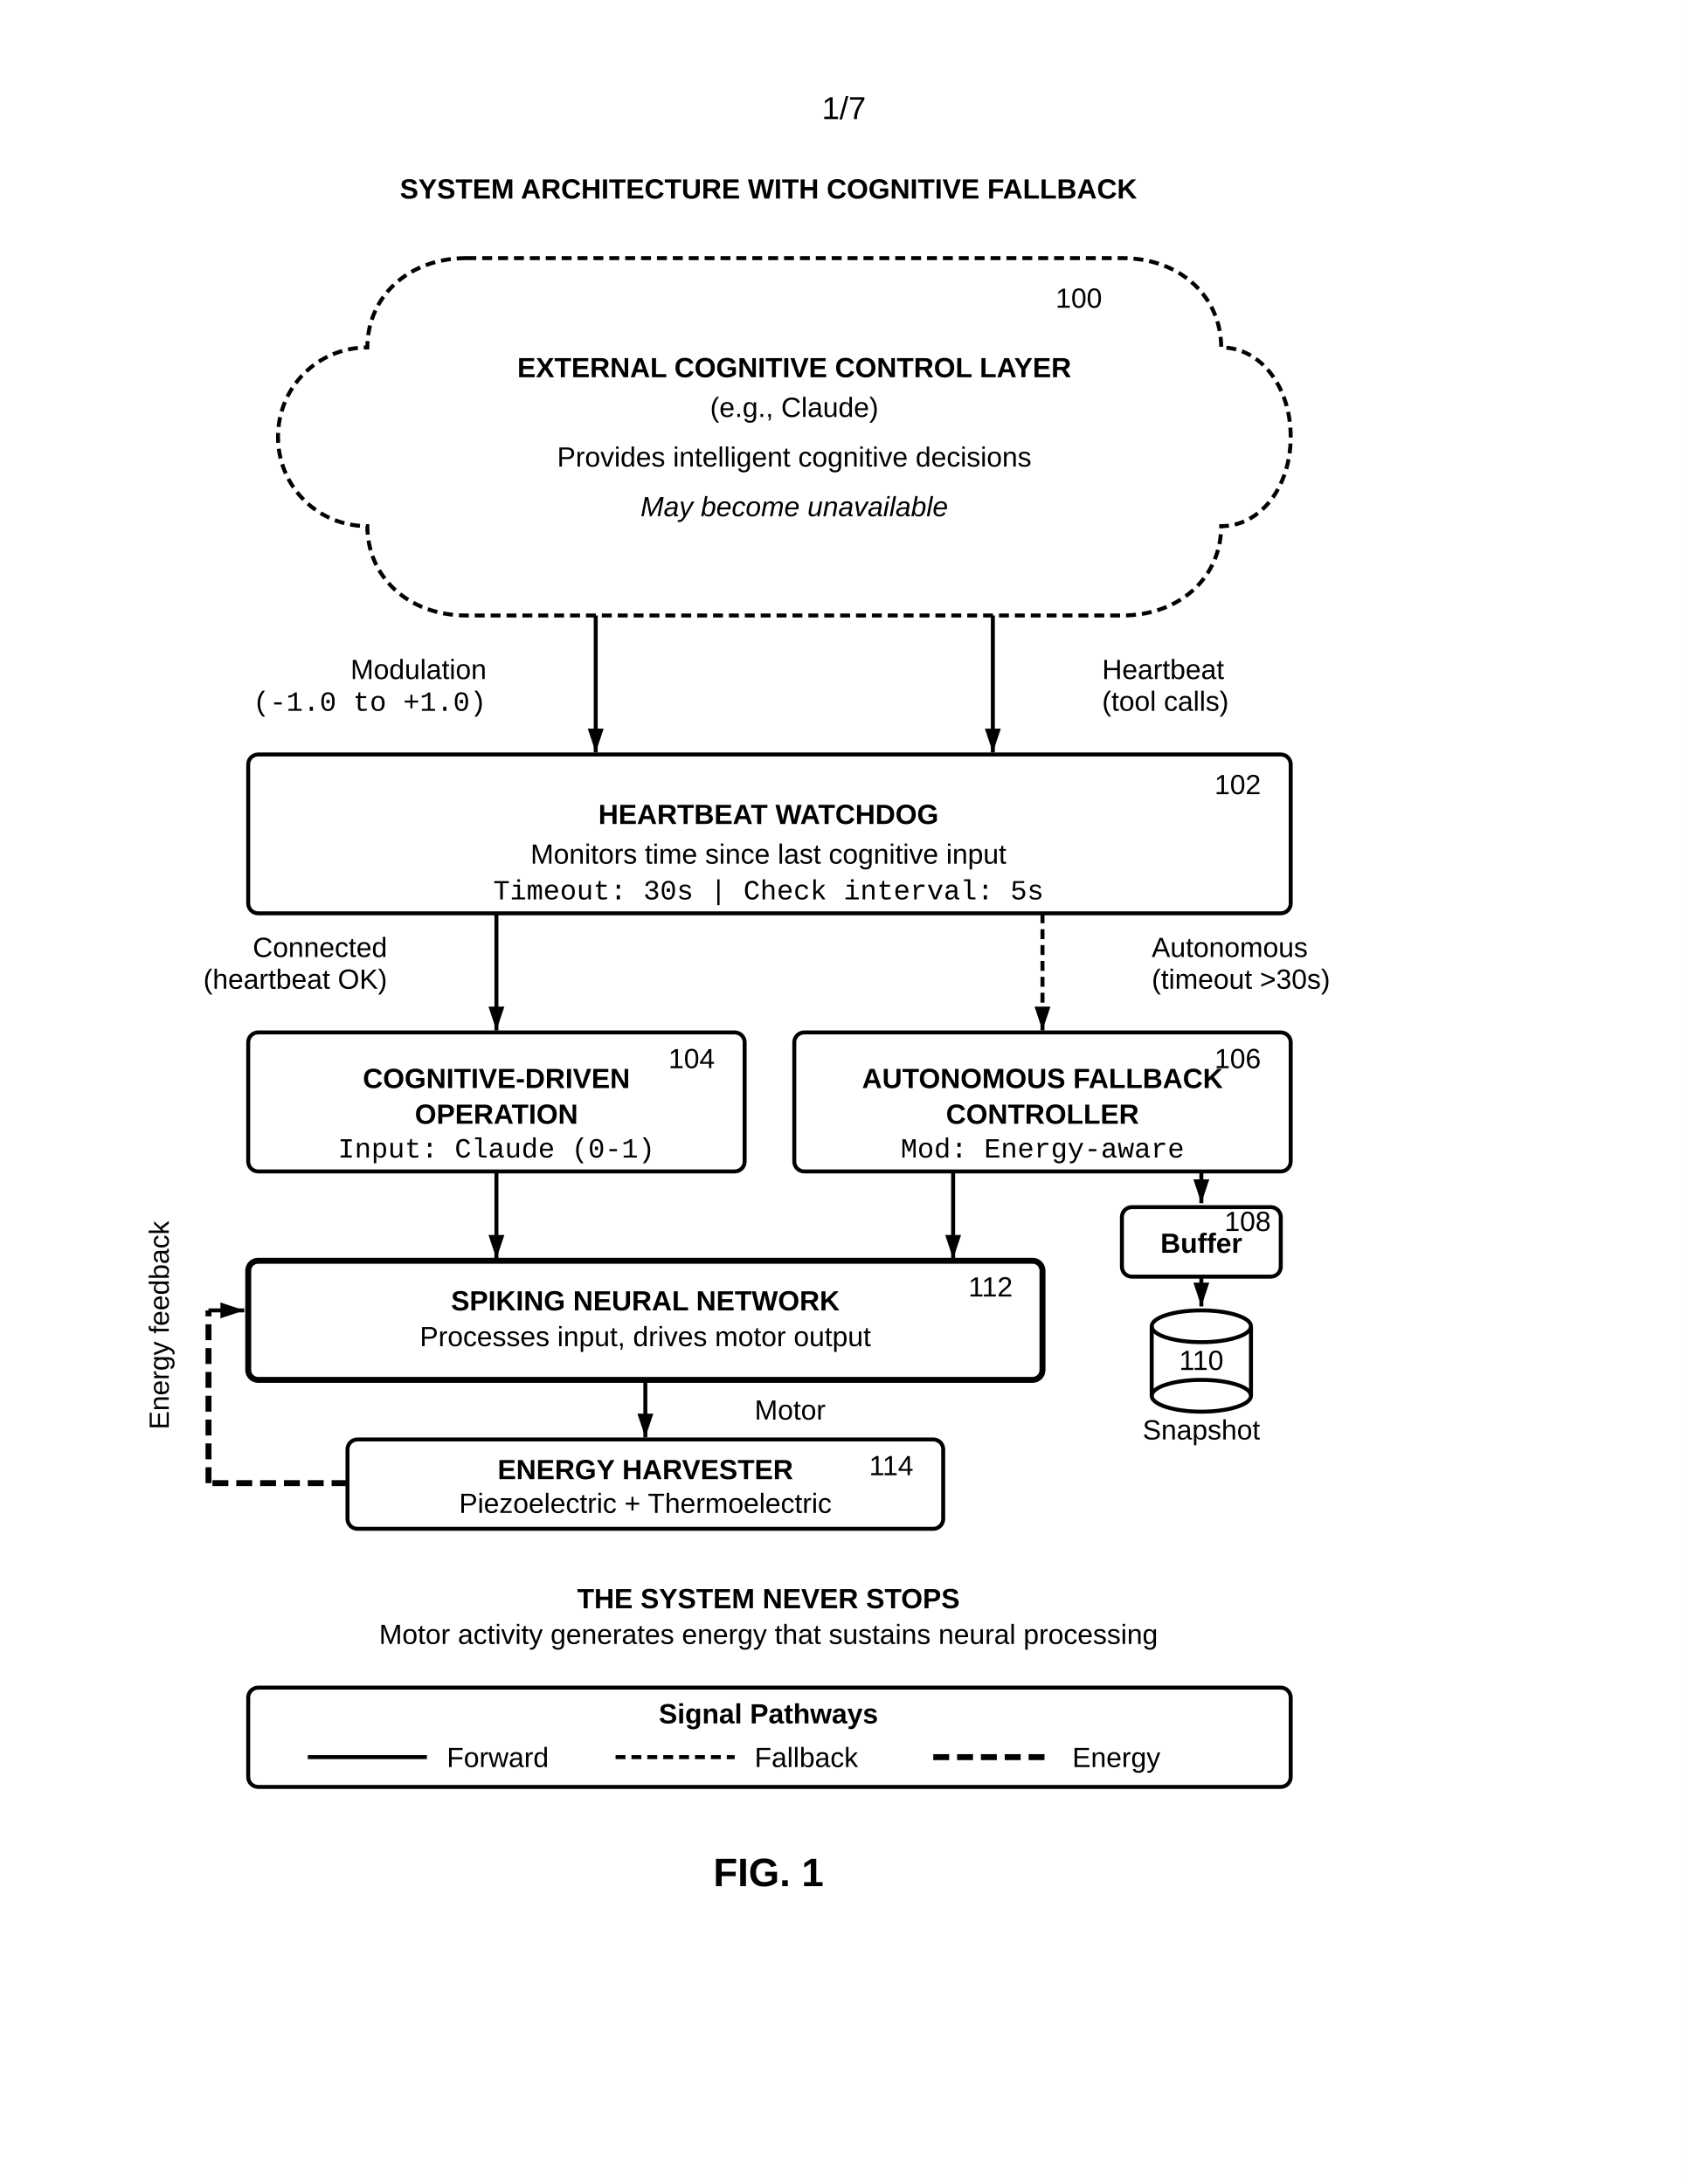
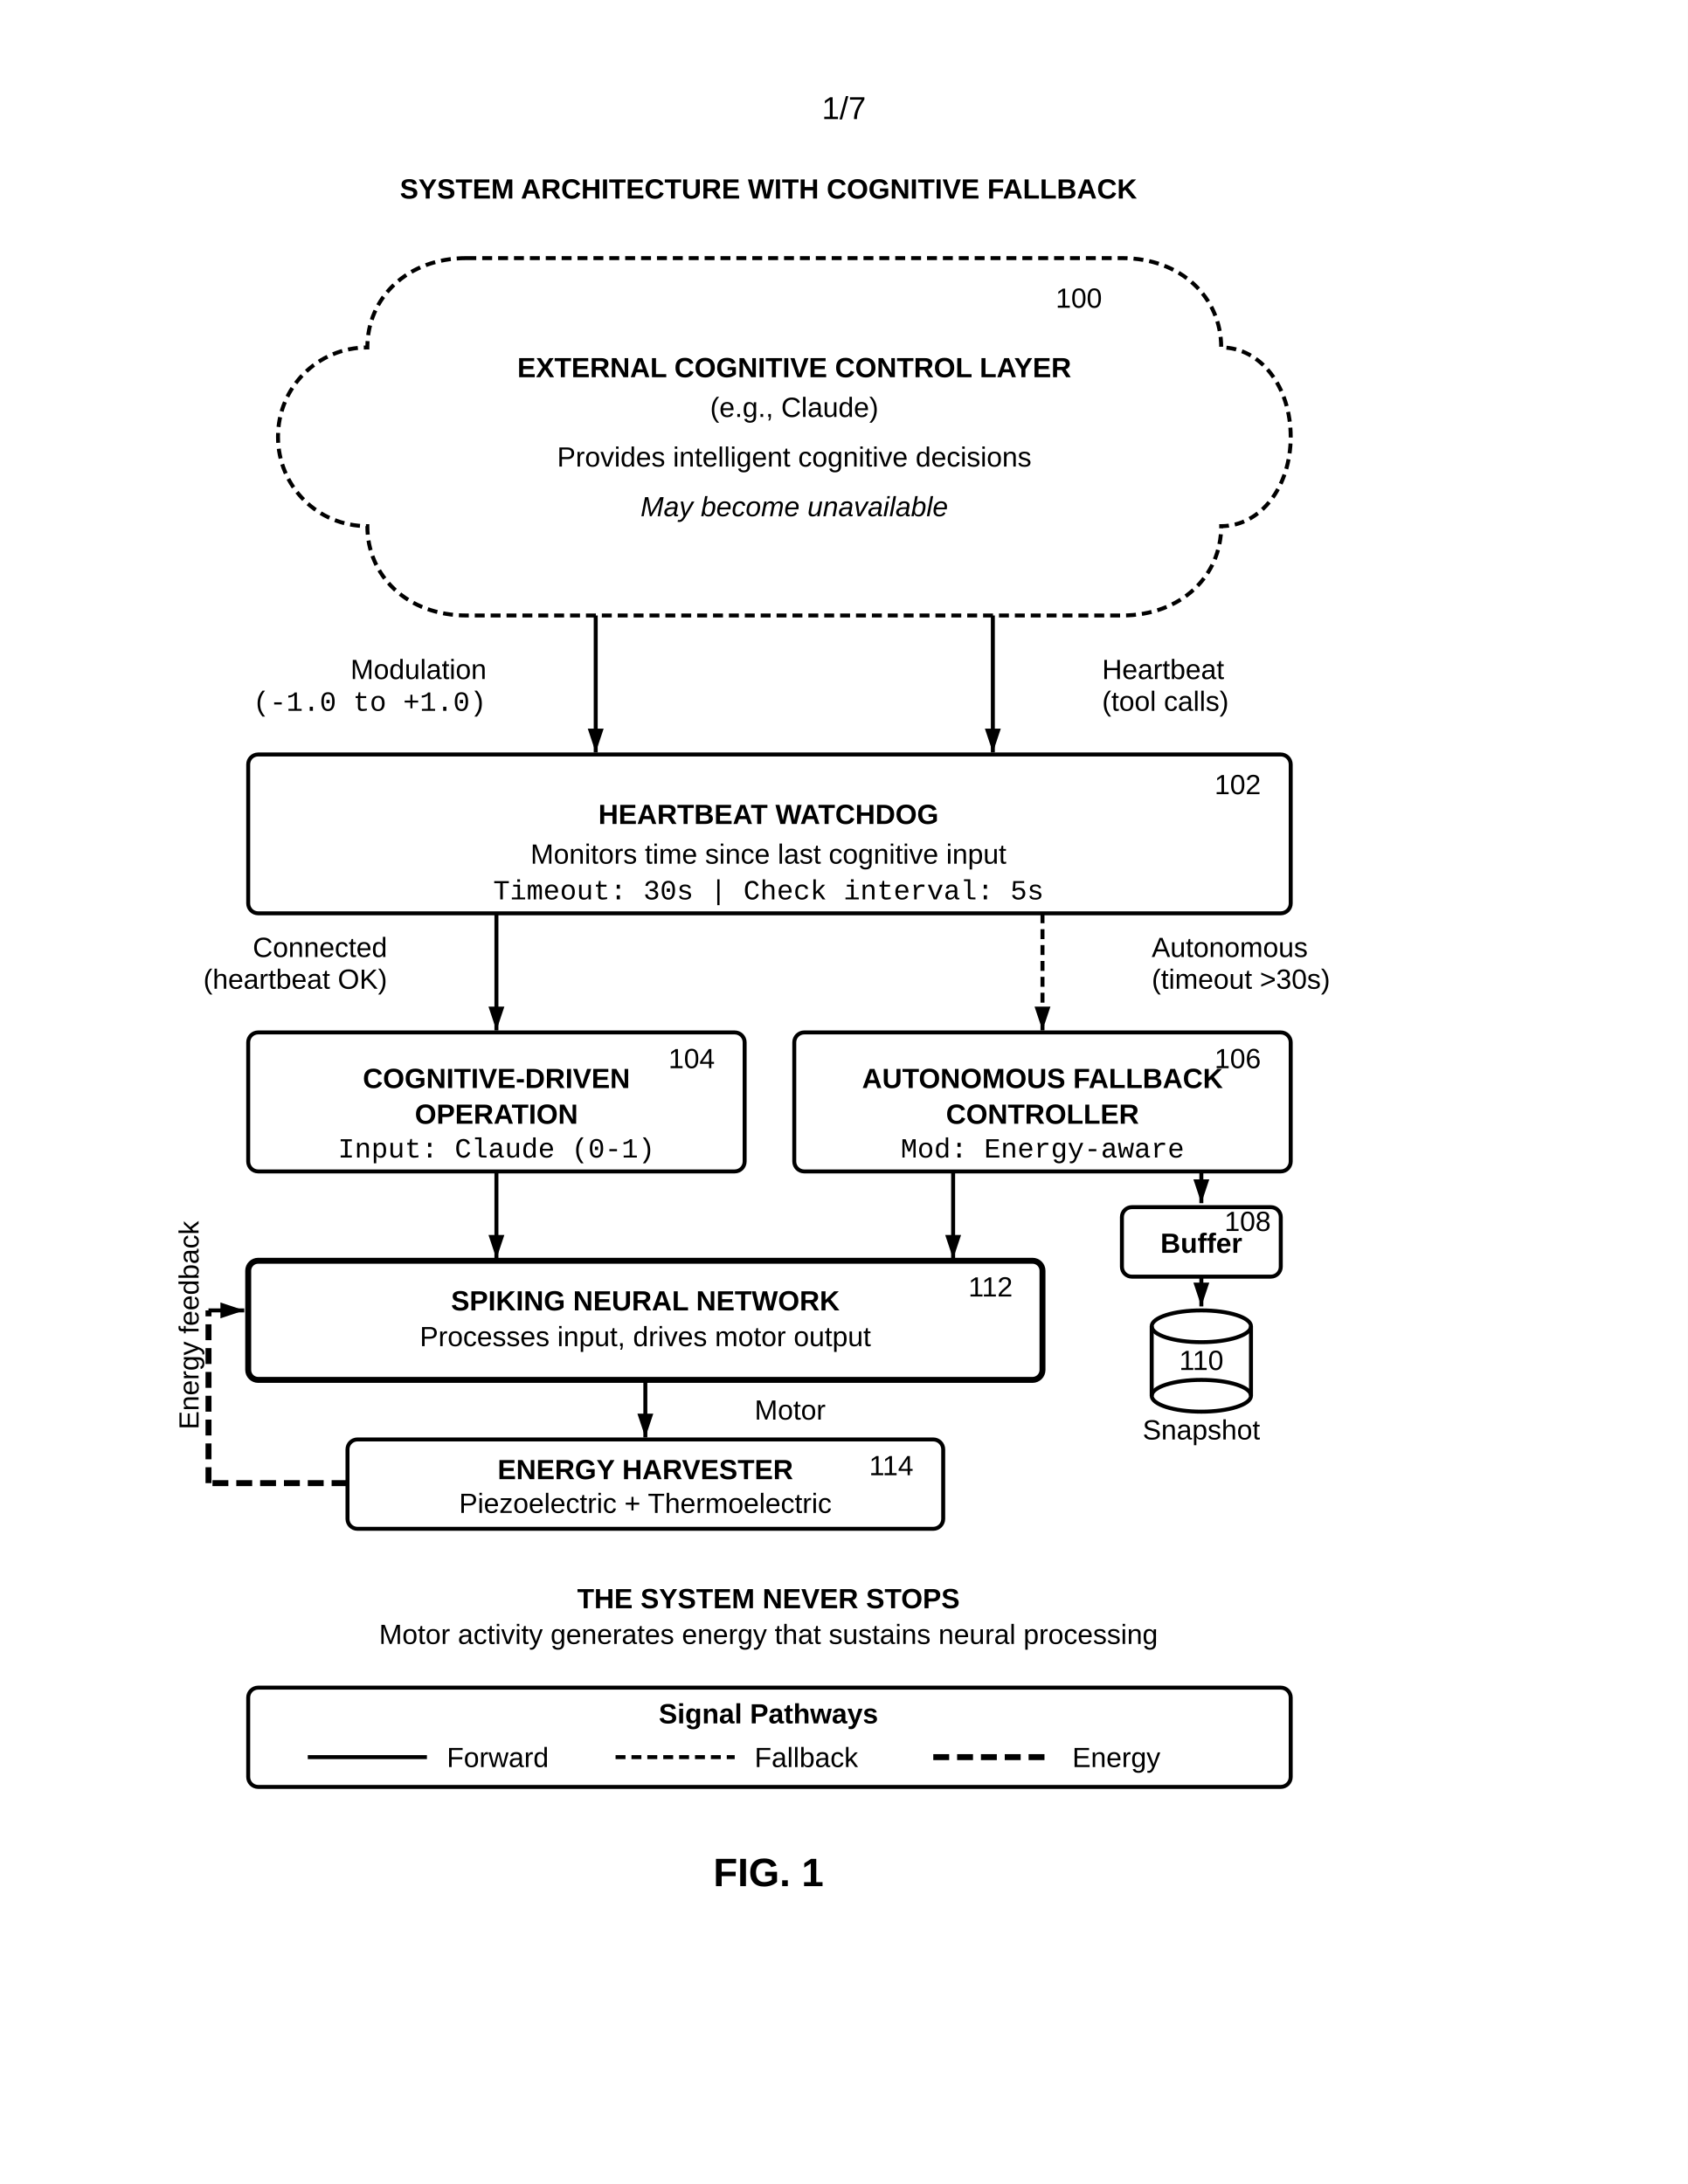
<svg xmlns="http://www.w3.org/2000/svg" width="8.5in" height="11in" viewBox="0 0 850 1100">
  <defs>
    <marker id="ah" markerWidth="6" markerHeight="4" refX="6" refY="2" orient="auto">
      <polygon points="0 0, 6 2, 0 4" fill="black" />
    </marker>
    <marker id="ah-light" markerWidth="6" markerHeight="4" refX="6" refY="2" orient="auto">
      <polygon points="0 0, 6 2, 0 4" fill="black" />
    </marker>
  </defs>
  <rect width="100%" height="100%" fill="white" />
  <text x="425" y="60" font-family="Arial, sans-serif" font-size="16" text-anchor="middle">1/7</text>
  <text x="387" y="100" font-family="Arial, sans-serif" font-size="14" font-weight="bold" text-anchor="middle">SYSTEM ARCHITECTURE WITH COGNITIVE FALLBACK</text>
  <path d="M235,130 C205,130 185,150 185,175 C160,175 140,195 140,220 C140,245 160,265 185,265 C185,290 205,310 235,310 L565,310 C595,310 615,290 615,265 C635,265 650,245 650,220 C650,195 635,175 615,175 C615,150 595,130 565,130 Z" fill="none" stroke="black" stroke-width="2" stroke-dasharray="5,3" />
  <text x="555" y="155" font-family="Arial, sans-serif" font-size="14" text-anchor="end">100</text>
  <text x="400" y="190" font-family="Arial, sans-serif" font-size="14" font-weight="bold" text-anchor="middle">EXTERNAL COGNITIVE CONTROL LAYER</text>
  <text x="400" y="210" font-family="Arial, sans-serif" font-size="14" text-anchor="middle">(e.g., Claude)</text>
  <text x="400" y="235" font-family="Arial, sans-serif" font-size="14" text-anchor="middle">Provides intelligent cognitive decisions</text>
  <text x="400" y="260" font-family="Arial, sans-serif" font-size="14" font-style="italic" text-anchor="middle">May become unavailable</text>
  <line x1="300" y1="310" x2="300" y2="379" stroke="black" stroke-width="2" marker-end="url(#ah)" />
  <text x="245" y="342" font-family="Arial, sans-serif" font-size="14" text-anchor="end">Modulation</text>
  <text x="245" y="358" font-family="Courier New, monospace" font-size="14" text-anchor="end">(-1.0 to +1.0)</text>
  <line x1="500" y1="310" x2="500" y2="379" stroke="black" stroke-width="2" marker-end="url(#ah)" />
  <text x="555" y="342" font-family="Arial, sans-serif" font-size="14" text-anchor="start">Heartbeat</text>
  <text x="555" y="358" font-family="Arial, sans-serif" font-size="14" text-anchor="start">(tool calls)</text>
  <rect x="125" y="380" width="525" height="80" rx="5" fill="none" stroke="black" stroke-width="2" />
  <text x="635" y="400" font-family="Arial, sans-serif" font-size="14" text-anchor="end">102</text>
  <text x="387" y="415" font-family="Arial, sans-serif" font-size="14" font-weight="bold" text-anchor="middle">HEARTBEAT WATCHDOG</text>
  <text x="387" y="435" font-family="Arial, sans-serif" font-size="14" text-anchor="middle">Monitors time since last cognitive input</text>
  <text x="387" y="453" font-family="Courier New, monospace" font-size="14" text-anchor="middle">Timeout: 30s | Check interval: 5s</text>
  <line x1="250" y1="460" x2="250" y2="519" stroke="black" stroke-width="2" marker-end="url(#ah)" />
  <text x="195" y="482" font-family="Arial, sans-serif" font-size="14" text-anchor="end">Connected</text>
  <text x="195" y="498" font-family="Arial, sans-serif" font-size="14" text-anchor="end">(heartbeat OK)</text>
  <line x1="525" y1="460" x2="525" y2="519" stroke="black" stroke-width="2" stroke-dasharray="5,3" marker-end="url(#ah)" />
  <text x="580" y="482" font-family="Arial, sans-serif" font-size="14" text-anchor="start">Autonomous</text>
  <text x="580" y="498" font-family="Arial, sans-serif" font-size="14" text-anchor="start">(timeout &gt;30s)</text>
  <rect x="125" y="520" width="250" height="70" rx="5" fill="none" stroke="black" stroke-width="2" />
  <text x="360" y="538" font-family="Arial, sans-serif" font-size="14" text-anchor="end">104</text>
  <text x="250" y="548" font-family="Arial, sans-serif" font-size="14" font-weight="bold" text-anchor="middle">COGNITIVE-DRIVEN</text>
  <text x="250" y="566" font-family="Arial, sans-serif" font-size="14" font-weight="bold" text-anchor="middle">OPERATION</text>
  <text x="250" y="583" font-family="Courier New, monospace" font-size="14" text-anchor="middle">Input: Claude (0-1)</text>
  <rect x="400" y="520" width="250" height="70" rx="5" fill="none" stroke="black" stroke-width="2" />
  <text x="635" y="538" font-family="Arial, sans-serif" font-size="14" text-anchor="end">106</text>
  <text x="525" y="548" font-family="Arial, sans-serif" font-size="14" font-weight="bold" text-anchor="middle">AUTONOMOUS FALLBACK</text>
  <text x="525" y="566" font-family="Arial, sans-serif" font-size="14" font-weight="bold" text-anchor="middle">CONTROLLER</text>
  <text x="525" y="583" font-family="Courier New, monospace" font-size="14" text-anchor="middle">Mod: Energy-aware</text>
  <line x1="250" y1="590" x2="250" y2="634" stroke="black" stroke-width="2" marker-end="url(#ah)" />
  <line x1="480" y1="590" x2="480" y2="634" stroke="black" stroke-width="2" marker-end="url(#ah)" />
  <rect x="565" y="608" width="80" height="35" rx="5" fill="none" stroke="black" stroke-width="2" />
  <text x="640" y="620" font-family="Arial, sans-serif" font-size="14" text-anchor="end">108</text>
  <text x="605" y="631" font-family="Arial, sans-serif" font-size="14" font-weight="bold" text-anchor="middle">Buffer</text>
  <line x1="605" y1="590" x2="605" y2="606" stroke="black" stroke-width="2" marker-end="url(#ah)" />
  <ellipse cx="605" cy="668" rx="25" ry="8" fill="none" stroke="black" stroke-width="2" />
  <line x1="580" y1="668" x2="580" y2="703" stroke="black" stroke-width="2" />
  <line x1="630" y1="668" x2="630" y2="703" stroke="black" stroke-width="2" />
  <ellipse cx="605" cy="703" rx="25" ry="8" fill="none" stroke="black" stroke-width="2" />
  <text x="605" y="690" font-family="Arial, sans-serif" font-size="14" text-anchor="middle">110</text>
  <text x="605" y="725" font-family="Arial, sans-serif" font-size="14" text-anchor="middle">Snapshot</text>
  <line x1="605" y1="643" x2="605" y2="658" stroke="black" stroke-width="2" marker-end="url(#ah)" />
  <rect x="125" y="635" width="400" height="60" rx="5" fill="none" stroke="black" stroke-width="3" />
  <text x="510" y="653" font-family="Arial, sans-serif" font-size="14" text-anchor="end">112</text>
  <text x="325" y="660" font-family="Arial, sans-serif" font-size="14" font-weight="bold" text-anchor="middle">SPIKING NEURAL NETWORK</text>
  <text x="325" y="678" font-family="Arial, sans-serif" font-size="14" text-anchor="middle">Processes input, drives motor output</text>
  <line x1="325" y1="695" x2="325" y2="724" stroke="black" stroke-width="2" marker-end="url(#ah)" />
  <text x="380" y="715" font-family="Arial, sans-serif" font-size="14" text-anchor="start">Motor</text>
  <rect x="175" y="725" width="300" height="45" rx="5" fill="none" stroke="black" stroke-width="2" />
  <text x="460" y="743" font-family="Arial, sans-serif" font-size="14" text-anchor="end">114</text>
  <text x="325" y="745" font-family="Arial, sans-serif" font-size="14" font-weight="bold" text-anchor="middle">ENERGY HARVESTER</text>
  <text x="325" y="762" font-family="Arial, sans-serif" font-size="14" text-anchor="middle">Piezoelectric + Thermoelectric</text>
  <line x1="175" y1="747" x2="105" y2="747" stroke="black" stroke-width="3" stroke-dasharray="8,4" />
  <line x1="105" y1="747" x2="105" y2="660" stroke="black" stroke-width="3" stroke-dasharray="8,4" />
  <line x1="105" y1="660" x2="123" y2="660" stroke="black" stroke-width="2" marker-end="url(#ah)" />
-   <text x="85" y="720" font-family="Arial, sans-serif" font-size="14" text-anchor="start" transform="rotate(-90, 85, 720)">Energy feedback</text>
+   <text x="100" y="720" font-family="Arial, sans-serif" font-size="14" text-anchor="start" transform="rotate(-90, 100, 720)">Energy feedback</text>
  <text x="387" y="810" font-family="Arial, sans-serif" font-size="14" font-weight="bold" text-anchor="middle">THE SYSTEM NEVER STOPS</text>
  <text x="387" y="828" font-family="Arial, sans-serif" font-size="14" text-anchor="middle">Motor activity generates energy that sustains neural processing</text>
  <rect x="125" y="850" width="525" height="50" rx="5" fill="none" stroke="black" stroke-width="2" />
  <text x="387" y="868" font-family="Arial, sans-serif" font-size="14" font-weight="bold" text-anchor="middle">Signal Pathways</text>
  <line x1="155" y1="885" x2="215" y2="885" stroke="black" stroke-width="2" />
  <text x="225" y="890" font-family="Arial, sans-serif" font-size="14" text-anchor="start">Forward</text>
  <line x1="310" y1="885" x2="370" y2="885" stroke="black" stroke-width="2" stroke-dasharray="5,3" />
  <text x="380" y="890" font-family="Arial, sans-serif" font-size="14" text-anchor="start">Fallback</text>
  <line x1="470" y1="885" x2="530" y2="885" stroke="black" stroke-width="3" stroke-dasharray="8,4" />
  <text x="540" y="890" font-family="Arial, sans-serif" font-size="14" text-anchor="start">Energy</text>
  <text x="387" y="950" font-family="Arial, sans-serif" font-size="20" font-weight="bold" text-anchor="middle">FIG. 1</text>
</svg>
